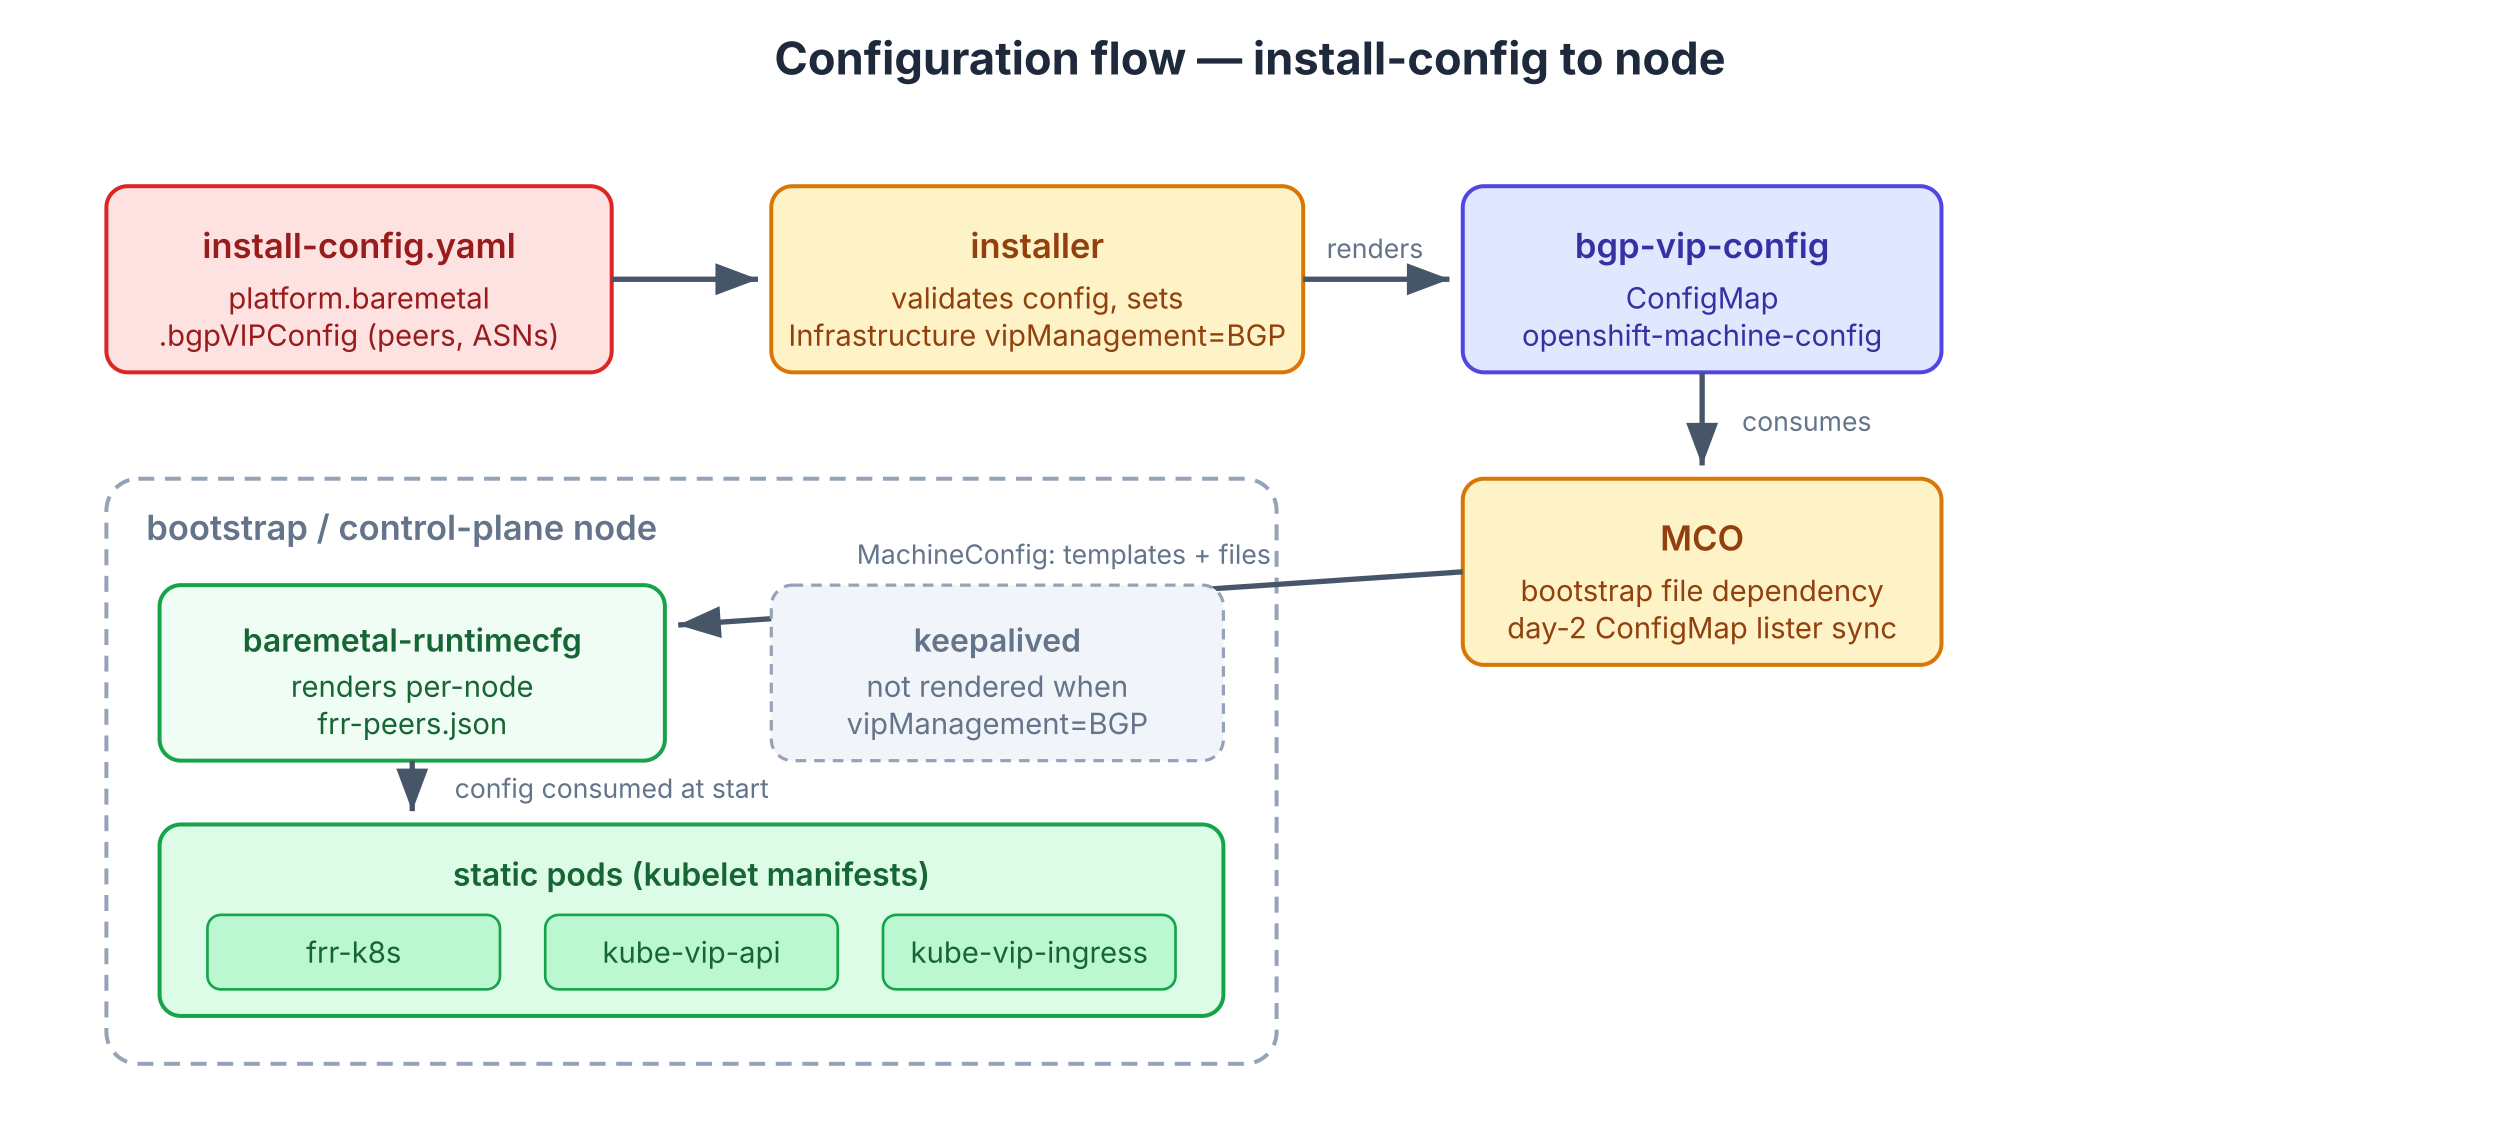
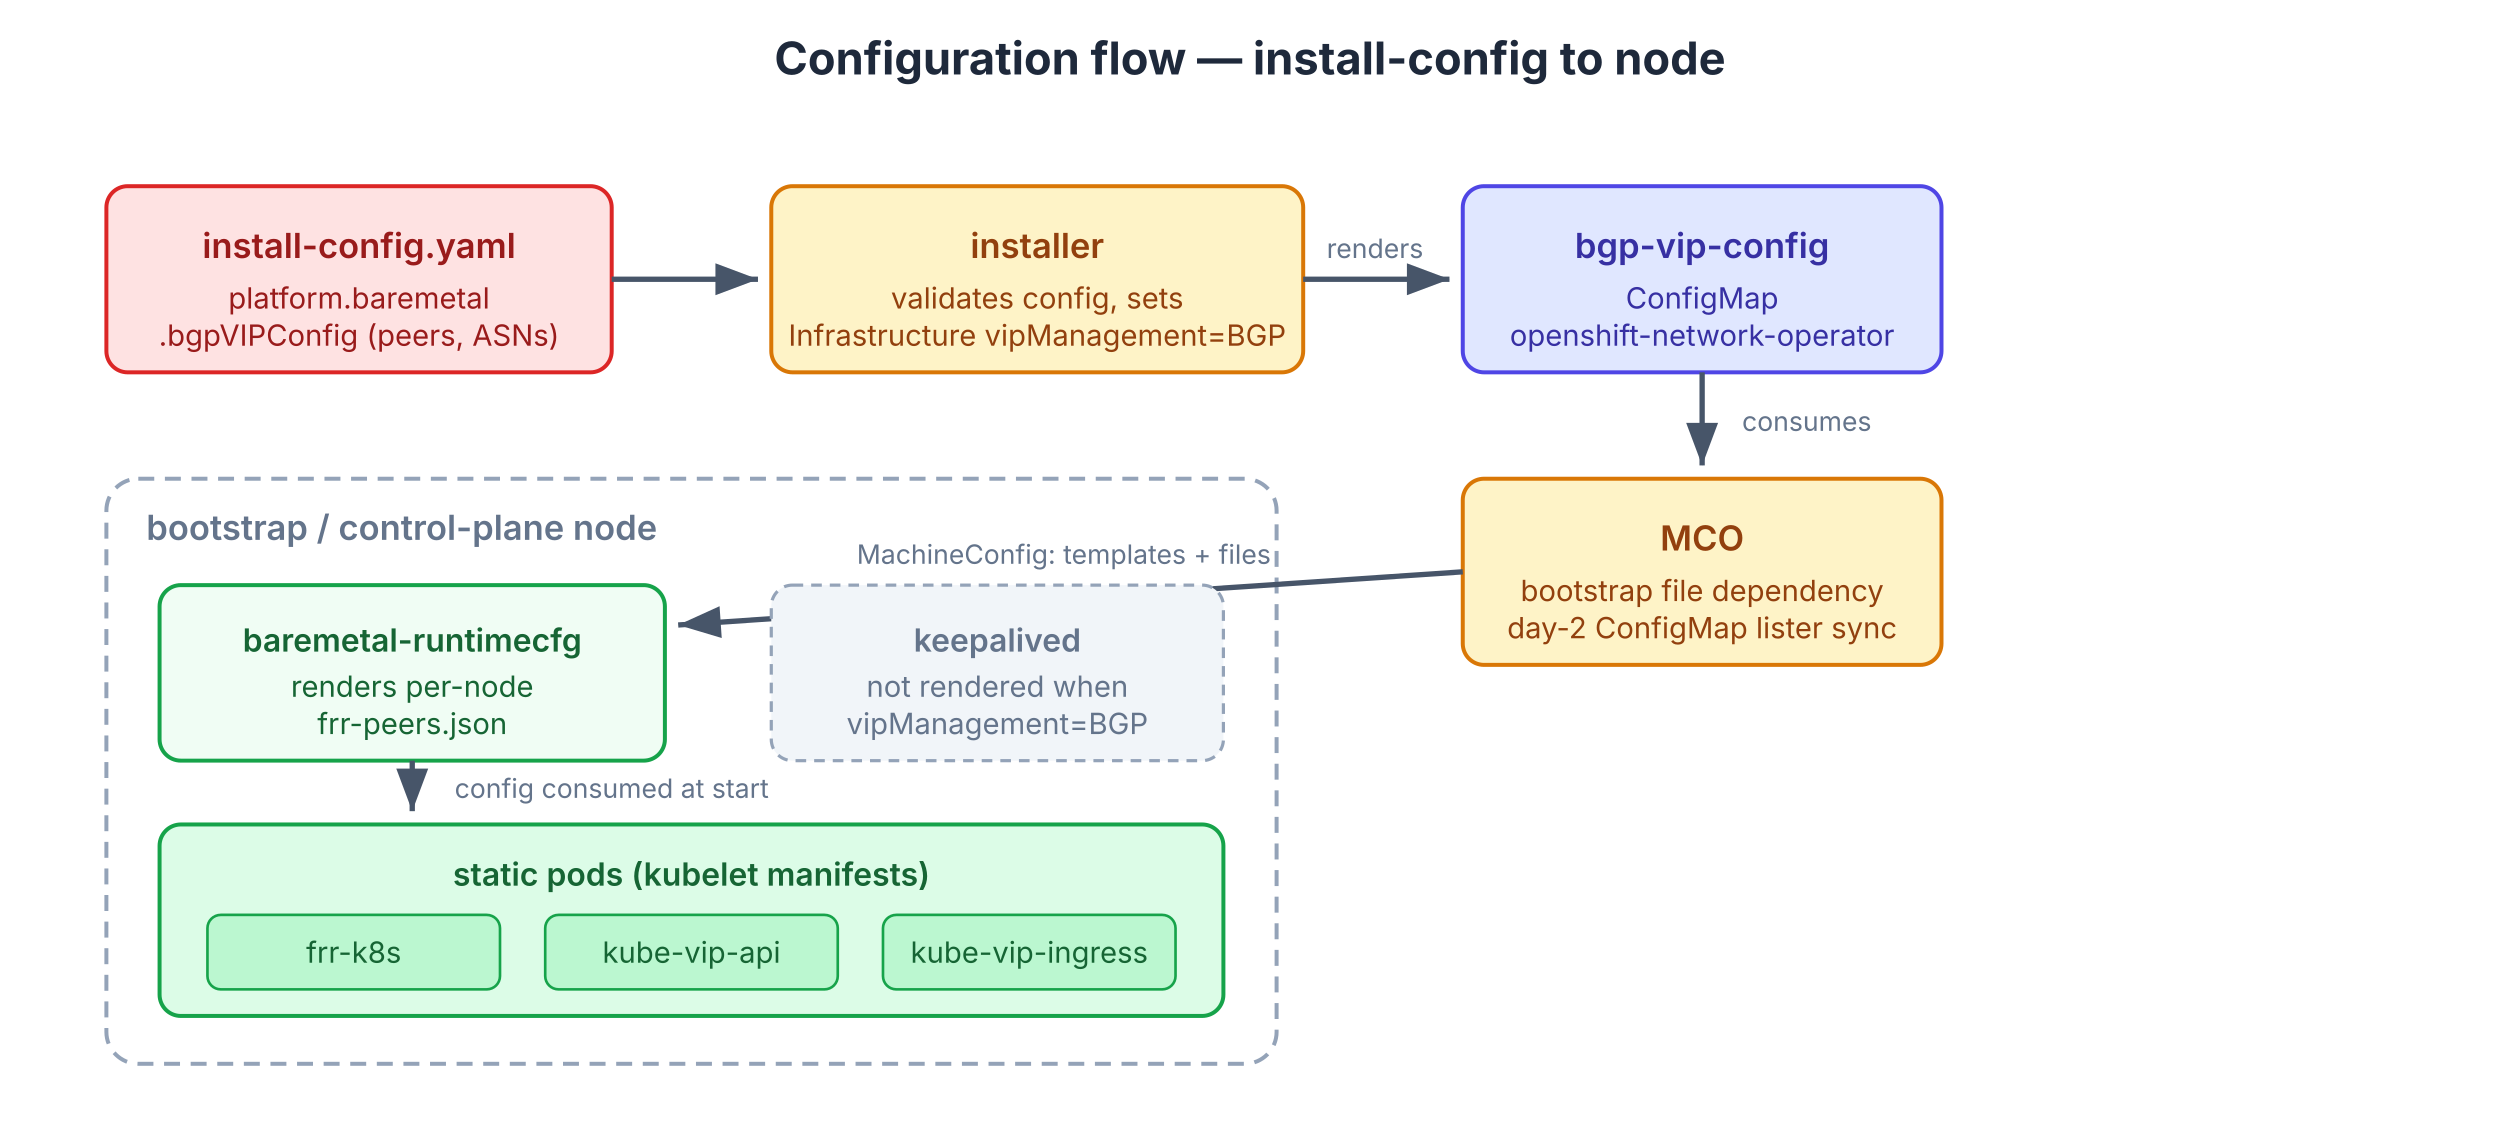
<svg xmlns="http://www.w3.org/2000/svg" width="940" height="430" viewBox="0 0 940 430" font-family="Inter, Helvetica, Arial, sans-serif">
  <defs>
    <marker id="arrow" markerWidth="10" markerHeight="10" refX="8" refY="3" orient="auto">
      <path d="M0,0 L8,3 L0,6 z" fill="#475569" />
    </marker>
  </defs>
  <text x="470" y="28" text-anchor="middle" font-size="17" font-weight="700" fill="#1e293b">Configuration flow — install-config to node</text>
  <rect x="40" y="70" width="190" height="70" rx="8" fill="#fee2e2" stroke="#dc2626" stroke-width="1.5" />
  <text x="135" y="97" text-anchor="middle" font-size="13" font-weight="600" fill="#991b1b">install-config.yaml</text>
  <text x="135" y="116" text-anchor="middle" font-size="11" fill="#991b1b">platform.baremetal</text>
  <text x="135" y="130" text-anchor="middle" font-size="11" fill="#991b1b">.bgpVIPConfig (peers, ASNs)</text>
  <rect x="290" y="70" width="200" height="70" rx="8" fill="#fef3c7" stroke="#d97706" stroke-width="1.5" />
  <text x="390" y="97" text-anchor="middle" font-size="13" font-weight="600" fill="#92400e">installer</text>
  <text x="390" y="116" text-anchor="middle" font-size="11" fill="#92400e">validates config, sets</text>
  <text x="390" y="130" text-anchor="middle" font-size="11" fill="#92400e">Infrastructure vipManagement=BGP</text>
  <line x1="230" y1="105" x2="285" y2="105" stroke="#475569" stroke-width="2" marker-end="url(#arrow)" />
  <rect x="550" y="70" width="180" height="70" rx="8" fill="#e0e7ff" stroke="#4f46e5" stroke-width="1.5" />
  <text x="640" y="97" text-anchor="middle" font-size="13" font-weight="600" fill="#3730a3">bgp-vip-config</text>
  <text x="640" y="116" text-anchor="middle" font-size="11" fill="#3730a3">ConfigMap</text>
-   <text x="640" y="130" text-anchor="middle" font-size="11" fill="#3730a3">openshift-machine-config</text>
+   <text x="640" y="130" text-anchor="middle" font-size="11" fill="#3730a3">openshift-network-operator</text>
  <line x1="490" y1="105" x2="545" y2="105" stroke="#475569" stroke-width="2" marker-end="url(#arrow)" />
  <text x="517" y="97" text-anchor="middle" font-size="10" fill="#64748b">renders</text>
  <rect x="550" y="180" width="180" height="70" rx="8" fill="#fef3c7" stroke="#d97706" stroke-width="1.5" />
  <text x="640" y="207" text-anchor="middle" font-size="13" font-weight="600" fill="#92400e">MCO</text>
  <text x="640" y="226" text-anchor="middle" font-size="11" fill="#92400e">bootstrap file dependency</text>
  <text x="640" y="240" text-anchor="middle" font-size="11" fill="#92400e">day-2 ConfigMap lister sync</text>
  <line x1="640" y1="140" x2="640" y2="175" stroke="#475569" stroke-width="2" marker-end="url(#arrow)" />
  <text x="655" y="162" font-size="10" fill="#64748b">consumes</text>
  <rect x="40" y="180" width="440" height="220" rx="12" fill="none" stroke="#94a3b8" stroke-width="1.5" stroke-dasharray="6 4" />
  <text x="55" y="203" font-size="13" font-weight="600" fill="#64748b">bootstrap / control-plane node</text>
  <rect x="60" y="220" width="190" height="66" rx="8" fill="#f0fdf4" stroke="#16a34a" stroke-width="1.5" />
  <text x="155" y="245" text-anchor="middle" font-size="12" font-weight="600" fill="#166534">baremetal-runtimecfg</text>
  <text x="155" y="262" text-anchor="middle" font-size="11" fill="#166534">renders per-node</text>
  <text x="155" y="276" text-anchor="middle" font-size="11" fill="#166534">frr-peers.json</text>
  <line x1="550" y1="215" x2="255" y2="235" stroke="#475569" stroke-width="2" marker-end="url(#arrow)" />
  <text x="400" y="212" text-anchor="middle" font-size="10" fill="#64748b">MachineConfig: templates + files</text>
  <rect x="60" y="310" width="400" height="72" rx="8" fill="#dcfce7" stroke="#16a34a" stroke-width="1.5" />
  <text x="260" y="333" text-anchor="middle" font-size="12" font-weight="600" fill="#166534">static pods (kubelet manifests)</text>
  <rect x="78" y="344" width="110" height="28" rx="5" fill="#bbf7d0" stroke="#16a34a" />
  <text x="133" y="362" text-anchor="middle" font-size="11" fill="#166534">frr-k8s</text>
  <rect x="205" y="344" width="110" height="28" rx="5" fill="#bbf7d0" stroke="#16a34a" />
  <text x="260" y="362" text-anchor="middle" font-size="11" fill="#166534">kube-vip-api</text>
  <rect x="332" y="344" width="110" height="28" rx="5" fill="#bbf7d0" stroke="#16a34a" />
  <text x="387" y="362" text-anchor="middle" font-size="11" fill="#166534">kube-vip-ingress</text>
  <line x1="155" y1="286" x2="155" y2="305" stroke="#475569" stroke-width="2" marker-end="url(#arrow)" />
  <text x="230" y="300" text-anchor="middle" font-size="10" fill="#64748b">config consumed at start</text>
  <rect x="290" y="220" width="170" height="66" rx="8" fill="#f1f5f9" stroke="#94a3b8" stroke-width="1.2" stroke-dasharray="4 3" />
  <text x="375" y="245" text-anchor="middle" font-size="12" font-weight="600" fill="#64748b">keepalived</text>
  <text x="375" y="262" text-anchor="middle" font-size="11" fill="#64748b">not rendered when</text>
  <text x="375" y="276" text-anchor="middle" font-size="11" fill="#64748b">vipManagement=BGP</text>
</svg>
